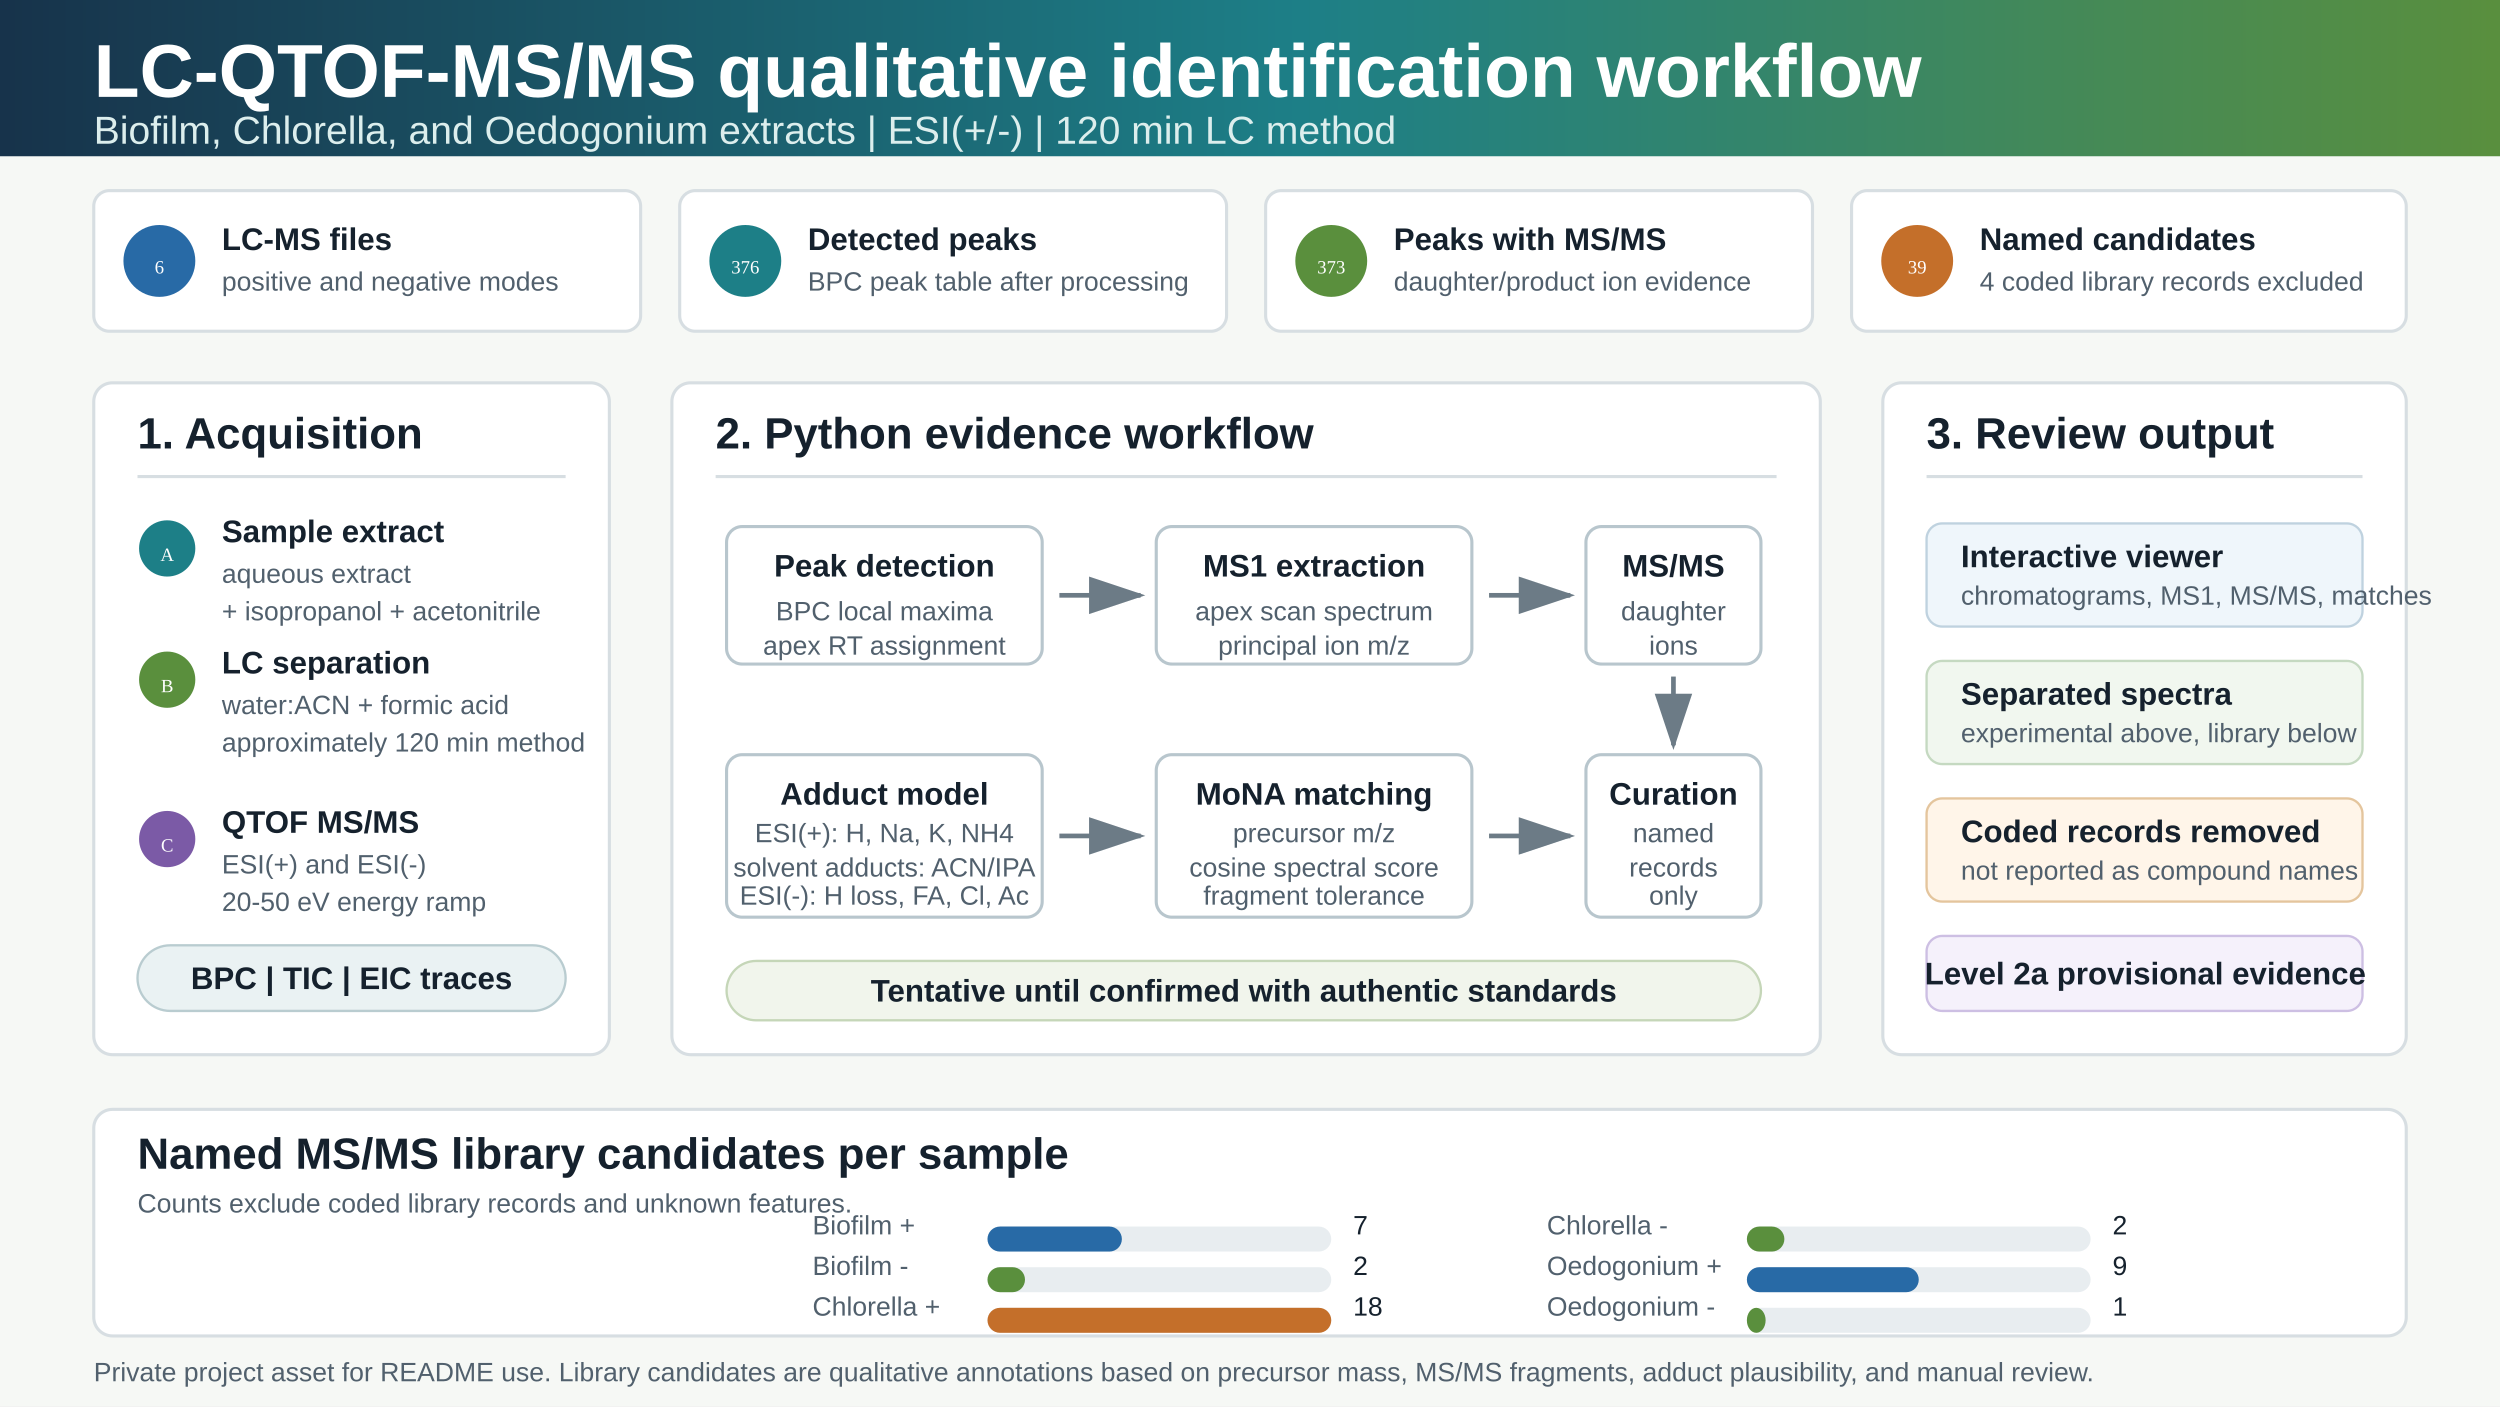
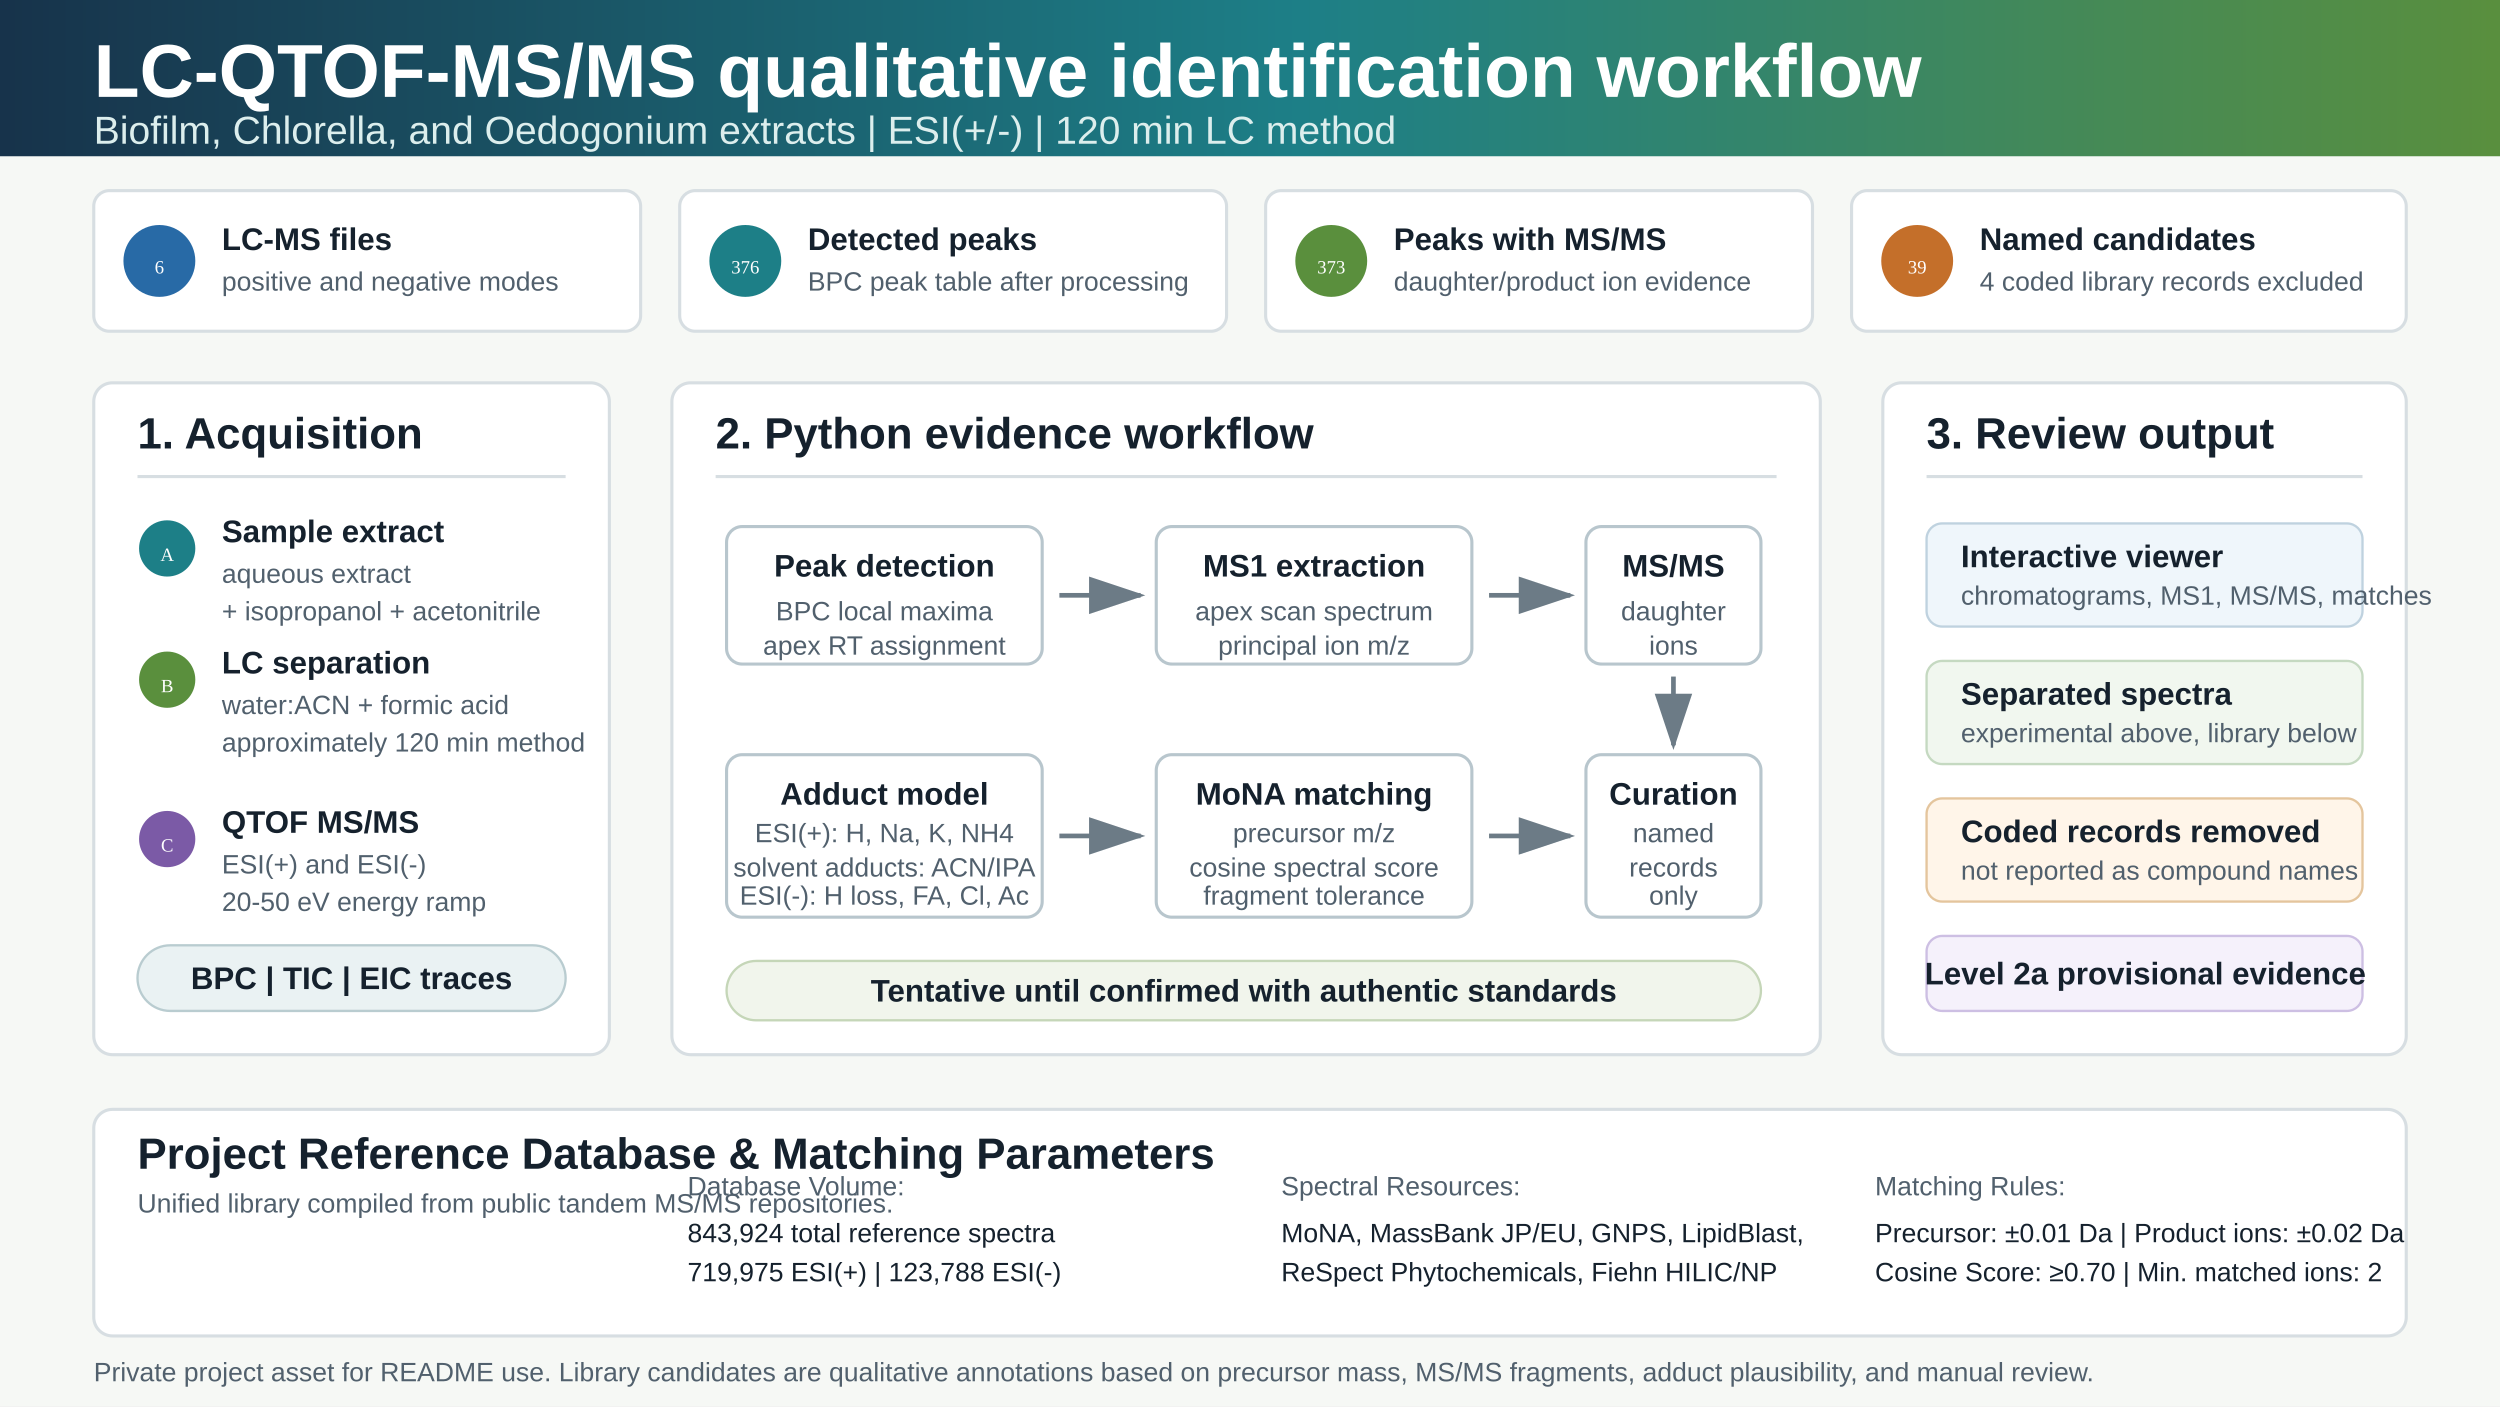
<svg xmlns="http://www.w3.org/2000/svg" width="1600" height="900" viewBox="0 0 1600 900" role="img" aria-labelledby="title desc">
  <defs>
    <style>
      .bg { fill: #f6f8f5; }
      .ink { fill: #15212d; }
      .muted { fill: #51606d; }
      .small { font: 400 22px Arial, Helvetica, sans-serif; }
      .tiny { font: 400 17px Arial, Helvetica, sans-serif; }
      .label { font: 700 20px Arial, Helvetica, sans-serif; letter-spacing: 0; }
      .title { font: 700 48px Arial, Helvetica, sans-serif; letter-spacing: 0; }
      .subtitle { font: 400 25px Arial, Helvetica, sans-serif; }
      .section { font: 700 28px Arial, Helvetica, sans-serif; letter-spacing: 0; }
      .metric { font: 700 42px Arial, Helvetica, sans-serif; }
      .card { fill: #ffffff; stroke: #d7dee2; stroke-width: 2; }
      .pill { fill: #eaf2f3; stroke: #b9ccd0; stroke-width: 1.5; }
      .step { fill: #ffffff; stroke: #b8c6cd; stroke-width: 2; }
      .arrow { stroke: #6c7b86; stroke-width: 3; fill: none; marker-end: url(#arrowhead); }
      .teal { fill: #1d7f87; }
      .green { fill: #5a8f3d; }
      .orange { fill: #c46f2a; }
      .purple { fill: #7b5aa6; }
      .blue { fill: #286aa6; }
      .warn { fill: #f4a340; }
      .line { stroke: #d7dee2; stroke-width: 2; }
      .bar-bg { fill: #e8edf0; }
      .bar { fill: #286aa6; }
      .bar-alt { fill: #5a8f3d; }
      .bar-warn { fill: #c46f2a; }
    </style>
    <marker id="arrowhead" markerWidth="12" markerHeight="8" refX="11" refY="4" orient="auto">
      <path d="M0,0 L12,4 L0,8 z" fill="#6c7b86" />
    </marker>
    <linearGradient id="headerGrad" x1="0" x2="1" y1="0" y2="0">
      <stop offset="0" stop-color="#17324a" />
      <stop offset="0.52" stop-color="#1d7f87" />
      <stop offset="1" stop-color="#5a8f3d" />
    </linearGradient>
  </defs>
  <rect class="bg" width="1600" height="900" />
  <rect x="0" y="0" width="1600" height="100" fill="url(#headerGrad)" />
  <text x="60" y="62" class="title" fill="#ffffff">LC-QTOF-MS/MS qualitative identification workflow</text>
  <text x="60" y="92" class="subtitle" fill="#dceeed">Biofilm, Chlorella, and Oedogonium extracts | ESI(+/-) | 120 min LC method</text>
  <g transform="translate(60 122)">
    <rect class="card" x="0" y="0" width="350" height="90" rx="10" />
    <circle cx="42" cy="45" r="23" class="blue" />
    <text x="42" y="53" text-anchor="middle" font="700 24px Arial, Helvetica, sans-serif" fill="#ffffff">6</text>
    <text x="82" y="38" class="label ink">LC-MS files</text>
    <text x="82" y="64" class="tiny muted">positive and negative modes</text>
  </g>
  <g transform="translate(435 122)">
    <rect class="card" x="0" y="0" width="350" height="90" rx="10" />
    <circle cx="42" cy="45" r="23" class="teal" />
    <text x="42" y="53" text-anchor="middle" font="700 22px Arial, Helvetica, sans-serif" fill="#ffffff">376</text>
    <text x="82" y="38" class="label ink">Detected peaks</text>
    <text x="82" y="64" class="tiny muted">BPC peak table after processing</text>
  </g>
  <g transform="translate(810 122)">
    <rect class="card" x="0" y="0" width="350" height="90" rx="10" />
    <circle cx="42" cy="45" r="23" class="green" />
    <text x="42" y="53" text-anchor="middle" font="700 22px Arial, Helvetica, sans-serif" fill="#ffffff">373</text>
    <text x="82" y="38" class="label ink">Peaks with MS/MS</text>
    <text x="82" y="64" class="tiny muted">daughter/product ion evidence</text>
  </g>
  <g transform="translate(1185 122)">
    <rect class="card" x="0" y="0" width="355" height="90" rx="10" />
    <circle cx="42" cy="45" r="23" class="orange" />
    <text x="42" y="53" text-anchor="middle" font="700 24px Arial, Helvetica, sans-serif" fill="#ffffff">39</text>
    <text x="82" y="38" class="label ink">Named candidates</text>
    <text x="82" y="64" class="tiny muted">4 coded library records excluded</text>
  </g>
  <g transform="translate(60 245)">
    <rect class="card" x="0" y="0" width="330" height="430" rx="12" />
    <text x="28" y="42" class="section ink">1. Acquisition</text>
    <line x1="28" y1="60" x2="302" y2="60" class="line" />
    <g transform="translate(28 88)">
      <circle cx="19" cy="18" r="18" class="teal" />
      <text x="19" y="26" text-anchor="middle" font="700 22px Arial, Helvetica, sans-serif" fill="#ffffff">A</text>
      <text x="54" y="14" class="label ink">Sample extract</text>
      <text x="54" y="40" class="tiny muted">aqueous extract</text>
      <text x="54" y="64" class="tiny muted">+ isopropanol + acetonitrile</text>
    </g>
    <g transform="translate(28 172)">
      <circle cx="19" cy="18" r="18" class="green" />
      <text x="19" y="26" text-anchor="middle" font="700 22px Arial, Helvetica, sans-serif" fill="#ffffff">B</text>
      <text x="54" y="14" class="label ink">LC separation</text>
      <text x="54" y="40" class="tiny muted">water:ACN + formic acid</text>
      <text x="54" y="64" class="tiny muted">approximately 120 min method</text>
    </g>
    <g transform="translate(28 274)">
      <circle cx="19" cy="18" r="18" class="purple" />
      <text x="19" y="26" text-anchor="middle" font="700 22px Arial, Helvetica, sans-serif" fill="#ffffff">C</text>
      <text x="54" y="14" class="label ink">QTOF MS/MS</text>
      <text x="54" y="40" class="tiny muted">ESI(+) and ESI(-)</text>
      <text x="54" y="64" class="tiny muted">20-50 eV energy ramp</text>
    </g>
    <rect class="pill" x="28" y="360" width="274" height="42" rx="21" />
    <text x="165" y="388" text-anchor="middle" class="label ink">BPC | TIC | EIC traces</text>
  </g>
  <g transform="translate(430 245)">
    <rect class="card" x="0" y="0" width="735" height="430" rx="12" />
    <text x="28" y="42" class="section ink">2. Python evidence workflow</text>
    <line x1="28" y1="60" x2="707" y2="60" class="line" />
    <g transform="translate(35 92)">
      <rect class="step" x="0" y="0" width="202" height="88" rx="10" />
      <text x="101" y="32" text-anchor="middle" class="label ink">Peak detection</text>
      <text x="101" y="60" text-anchor="middle" class="tiny muted">BPC local maxima</text>
      <text x="101" y="82" text-anchor="middle" class="tiny muted">apex RT assignment</text>
    </g>
    <path class="arrow" d="M248 136 H300" />
    <g transform="translate(310 92)">
      <rect class="step" x="0" y="0" width="202" height="88" rx="10" />
      <text x="101" y="32" text-anchor="middle" class="label ink">MS1 extraction</text>
      <text x="101" y="60" text-anchor="middle" class="tiny muted">apex scan spectrum</text>
      <text x="101" y="82" text-anchor="middle" class="tiny muted">principal ion m/z</text>
    </g>
    <path class="arrow" d="M523 136 H575" />
    <g transform="translate(585 92)">
      <rect class="step" x="0" y="0" width="112" height="88" rx="10" />
      <text x="56" y="32" text-anchor="middle" class="label ink">MS/MS</text>
      <text x="56" y="60" text-anchor="middle" class="tiny muted">daughter</text>
      <text x="56" y="82" text-anchor="middle" class="tiny muted">ions</text>
    </g>
    <path class="arrow" d="M641 188 V232" />
    <g transform="translate(35 238)">
      <rect class="step" x="0" y="0" width="202" height="104" rx="10" />
      <text x="101" y="32" text-anchor="middle" class="label ink">Adduct model</text>
      <text x="101" y="56" text-anchor="middle" class="tiny muted">ESI(+): H, Na, K, NH4</text>
      <text x="101" y="78" text-anchor="middle" class="tiny muted">solvent adducts: ACN/IPA</text>
      <text x="101" y="96" text-anchor="middle" class="tiny muted">ESI(-): H loss, FA, Cl, Ac</text>
    </g>
    <path class="arrow" d="M248 290 H300" />
    <g transform="translate(310 238)">
      <rect class="step" x="0" y="0" width="202" height="104" rx="10" />
      <text x="101" y="32" text-anchor="middle" class="label ink">MoNA matching</text>
      <text x="101" y="56" text-anchor="middle" class="tiny muted">precursor m/z</text>
      <text x="101" y="78" text-anchor="middle" class="tiny muted">cosine spectral score</text>
      <text x="101" y="96" text-anchor="middle" class="tiny muted">fragment tolerance</text>
    </g>
    <path class="arrow" d="M523 290 H575" />
    <g transform="translate(585 238)">
      <rect class="step" x="0" y="0" width="112" height="104" rx="10" />
      <text x="56" y="32" text-anchor="middle" class="label ink">Curation</text>
      <text x="56" y="56" text-anchor="middle" class="tiny muted">named</text>
      <text x="56" y="78" text-anchor="middle" class="tiny muted">records</text>
      <text x="56" y="96" text-anchor="middle" class="tiny muted">only</text>
    </g>
    <rect x="35" y="370" width="662" height="38" rx="19" fill="#f1f5ec" stroke="#c5d6b8" stroke-width="1.5" />
    <text x="366" y="396" text-anchor="middle" class="label ink">Tentative until confirmed with authentic standards</text>
  </g>
  <g transform="translate(1205 245)">
    <rect class="card" x="0" y="0" width="335" height="430" rx="12" />
    <text x="28" y="42" class="section ink">3. Review output</text>
    <line x1="28" y1="60" x2="307" y2="60" class="line" />
    <g transform="translate(28 90)">
      <rect x="0" y="0" width="279" height="66" rx="10" fill="#eff6fb" stroke="#bfd2df" stroke-width="1.5" />
      <text x="22" y="28" class="label ink">Interactive viewer</text>
      <text x="22" y="52" class="tiny muted">chromatograms, MS1, MS/MS, matches</text>
    </g>
    <g transform="translate(28 178)">
      <rect x="0" y="0" width="279" height="66" rx="10" fill="#f1f7ef" stroke="#c5d9c1" stroke-width="1.5" />
      <text x="22" y="28" class="label ink">Separated spectra</text>
      <text x="22" y="52" class="tiny muted">experimental above, library below</text>
    </g>
    <g transform="translate(28 266)">
      <rect x="0" y="0" width="279" height="66" rx="10" fill="#fff5e9" stroke="#e4c59d" stroke-width="1.5" />
      <text x="22" y="28" class="label ink">Coded records removed</text>
      <text x="22" y="52" class="tiny muted">not reported as compound names</text>
    </g>
    <g transform="translate(28 354)">
      <rect x="0" y="0" width="279" height="48" rx="10" fill="#f5f1fb" stroke="#cdbfe3" stroke-width="1.5" />
      <text x="140" y="31" text-anchor="middle" class="label ink">Level 2a provisional evidence</text>
    </g>
  </g>
  <g transform="translate(60 710)">
    <rect class="card" x="0" y="0" width="1480" height="145" rx="12" />
-     <text x="28" y="38" class="section ink">Named MS/MS library candidates per sample</text>
-     <text x="28" y="66" class="tiny muted">Counts exclude coded library records and unknown features.</text>
-     <g transform="translate(460 70)">
-       <text x="0" y="10" class="tiny muted">Biofilm +</text>
-       <rect x="112" y="5" width="220" height="16" rx="8" class="bar-bg" />
-       <rect x="112" y="5" width="86" height="16" rx="8" class="bar" />
-       <text x="346" y="10" class="tiny ink">7</text>
-       <text x="0" y="36" class="tiny muted">Biofilm -</text>
-       <rect x="112" y="31" width="220" height="16" rx="8" class="bar-bg" />
-       <rect x="112" y="31" width="24" height="16" rx="8" class="bar-alt" />
-       <text x="346" y="36" class="tiny ink">2</text>
-       <text x="0" y="62" class="tiny muted">Chlorella +</text>
-       <rect x="112" y="57" width="220" height="16" rx="8" class="bar-bg" />
-       <rect x="112" y="57" width="220" height="16" rx="8" class="bar-warn" />
-       <text x="346" y="62" class="tiny ink">18</text>
+     <text x="28" y="38" class="section ink">Project Reference Database &amp; Matching Parameters</text>
+     <text x="28" y="66" class="tiny muted">Unified library compiled from public tandem MS/MS repositories.</text>
+     <g transform="translate(380 40)">
+       <text x="0" y="15" class="tiny muted" font-weight="bold">Database Volume:</text>
+       <text x="0" y="45" class="tiny ink">843,924 total reference spectra</text>
+       <text x="0" y="70" class="tiny ink">719,975 ESI(+) | 123,788 ESI(-)</text>
    </g>
-     <g transform="translate(930 70)">
-       <text x="0" y="10" class="tiny muted">Chlorella -</text>
-       <rect x="128" y="5" width="220" height="16" rx="8" class="bar-bg" />
-       <rect x="128" y="5" width="24" height="16" rx="8" class="bar-alt" />
-       <text x="362" y="10" class="tiny ink">2</text>
-       <text x="0" y="36" class="tiny muted">Oedogonium +</text>
-       <rect x="128" y="31" width="220" height="16" rx="8" class="bar-bg" />
-       <rect x="128" y="31" width="110" height="16" rx="8" class="bar" />
-       <text x="362" y="36" class="tiny ink">9</text>
-       <text x="0" y="62" class="tiny muted">Oedogonium -</text>
-       <rect x="128" y="57" width="220" height="16" rx="8" class="bar-bg" />
-       <rect x="128" y="57" width="12" height="16" rx="8" class="bar-alt" />
-       <text x="362" y="62" class="tiny ink">1</text>
+     <g transform="translate(760 40)">
+       <text x="0" y="15" class="tiny muted" font-weight="bold">Spectral Resources:</text>
+       <text x="0" y="45" class="tiny ink">MoNA, MassBank JP/EU, GNPS, LipidBlast,</text>
+       <text x="0" y="70" class="tiny ink">ReSpect Phytochemicals, Fiehn HILIC/NP</text>
+     </g>
+     <g transform="translate(1140 40)">
+       <text x="0" y="15" class="tiny muted" font-weight="bold">Matching Rules:</text>
+       <text x="0" y="45" class="tiny ink">Precursor: ±0.01 Da | Product ions: ±0.02 Da</text>
+       <text x="0" y="70" class="tiny ink">Cosine Score: ≥0.70 | Min. matched ions: 2</text>
    </g>
  </g>
  <text x="60" y="884" class="tiny muted">Private project asset for README use. Library candidates are qualitative annotations based on precursor mass, MS/MS fragments, adduct plausibility, and manual review.</text>
</svg>
